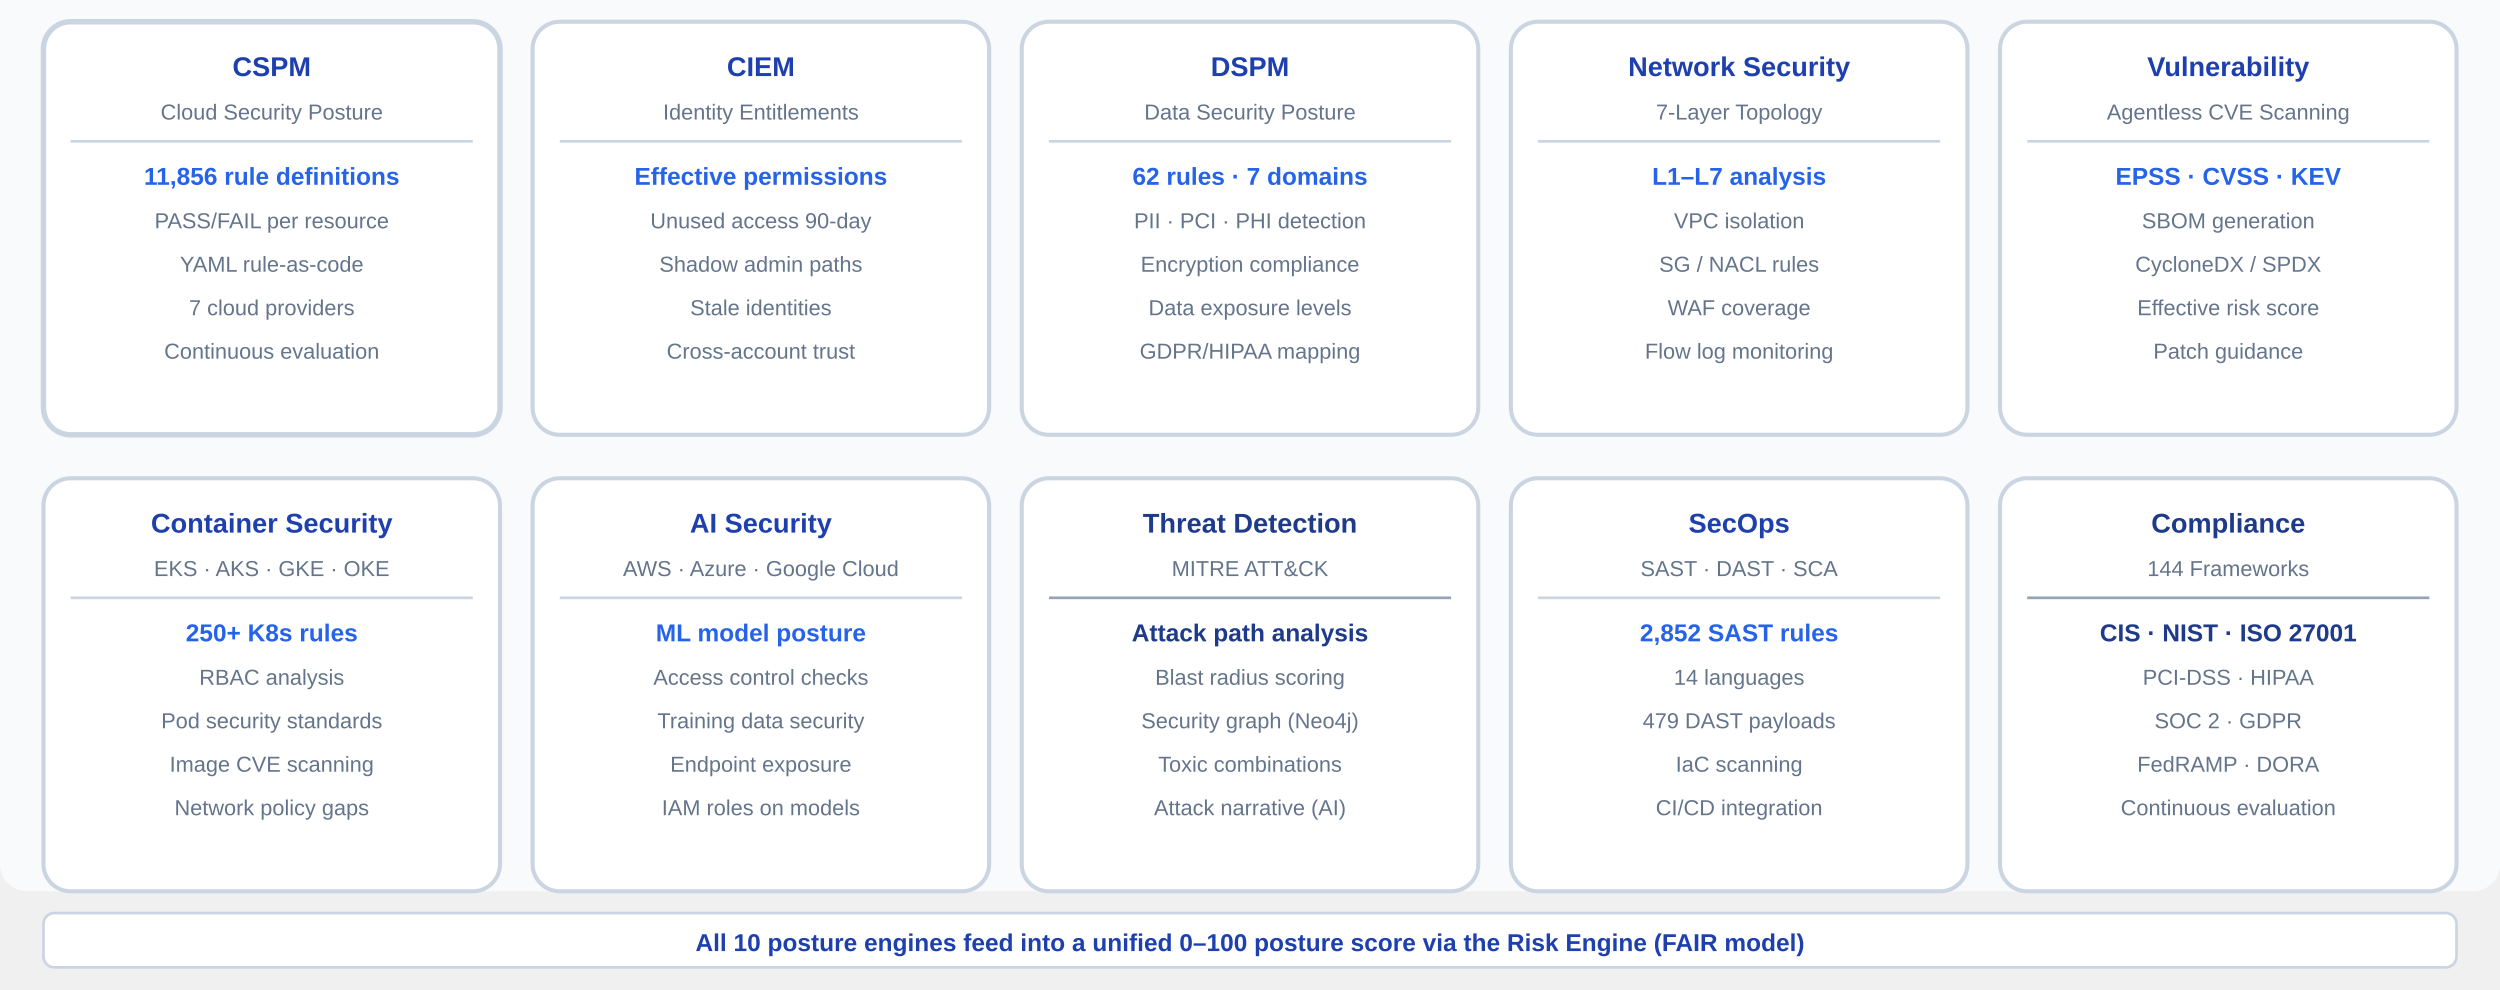
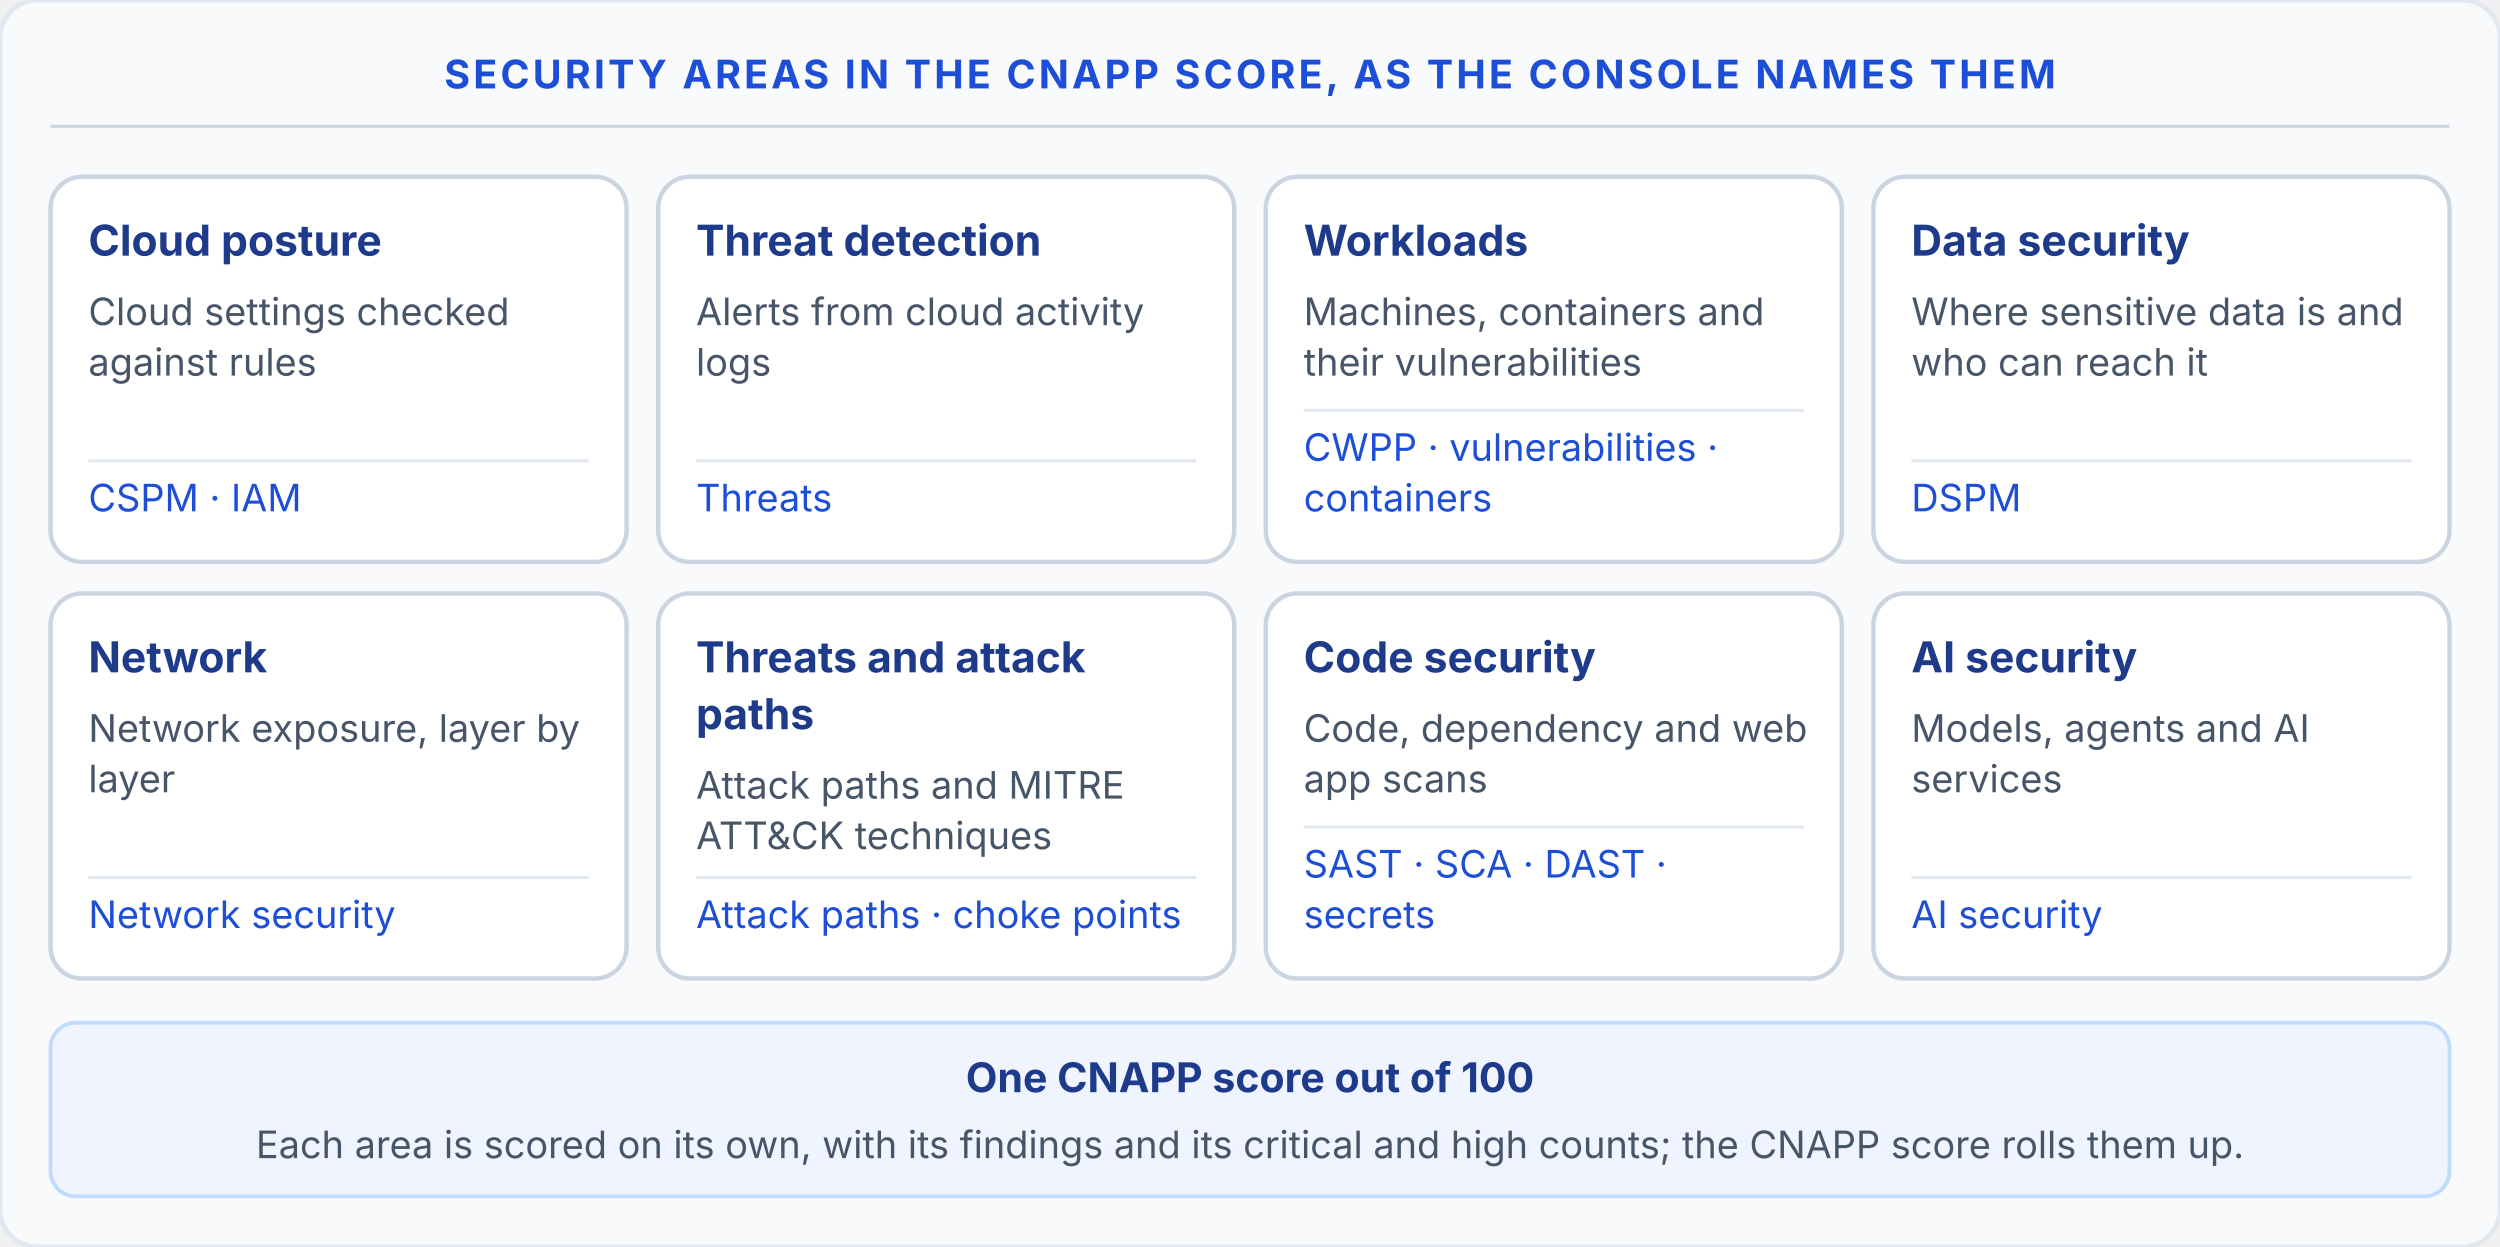
- <svg xmlns="http://www.w3.org/2000/svg" viewBox="0 36 920 364" width="920" height="364" font-family="Arial, sans-serif">
-   <rect width="920" height="364" fill="#F8FAFC" rx="10" />
-   <text x="460" y="26" text-anchor="middle" font-size="9" font-weight="700" fill="#1E40AF" letter-spacing="1.2">10 SECURITY PILLARS — INDEPENDENT ENGINES · UNIFIED POSTURE SCORE</text>
-   <line x1="16" y1="34" x2="904" y2="34" stroke="#CBD5E1" stroke-width="1" />
-   <rect x="16" y="44" width="168" height="152" fill="#FFFFFF" stroke="#CBD5E1" stroke-width="2" rx="10" />
-   <text x="100" y="64" text-anchor="middle" font-size="10" font-weight="700" fill="#1E40AF">CSPM</text>
-   <text x="100" y="80" text-anchor="middle" font-size="8" fill="#64748B">Cloud Security Posture</text>
-   <line x1="26" y1="88" x2="174" y2="88" stroke="#CBD5E1" stroke-width="1" />
-   <text x="100" y="104" text-anchor="middle" font-size="9" font-weight="700" fill="#2563EB">11,856 rule definitions</text>
-   <text x="100" y="120" text-anchor="middle" font-size="8" fill="#64748B">PASS/FAIL per resource</text>
-   <text x="100" y="136" text-anchor="middle" font-size="8" fill="#64748B">YAML rule-as-code</text>
-   <text x="100" y="152" text-anchor="middle" font-size="8" fill="#64748B">7 cloud providers</text>
-   <text x="100" y="168" text-anchor="middle" font-size="8" fill="#64748B">Continuous evaluation</text>
-   <rect x="196" y="44" width="168" height="152" fill="#FFFFFF" stroke="#CBD5E1" stroke-width="1.5" rx="10" />
-   <text x="280" y="64" text-anchor="middle" font-size="10" font-weight="700" fill="#1E40AF">CIEM</text>
-   <text x="280" y="80" text-anchor="middle" font-size="8" fill="#64748B">Identity Entitlements</text>
-   <line x1="206" y1="88" x2="354" y2="88" stroke="#CBD5E1" stroke-width="1" />
-   <text x="280" y="104" text-anchor="middle" font-size="9" font-weight="700" fill="#2563EB">Effective permissions</text>
-   <text x="280" y="120" text-anchor="middle" font-size="8" fill="#64748B">Unused access 90-day</text>
-   <text x="280" y="136" text-anchor="middle" font-size="8" fill="#64748B">Shadow admin paths</text>
-   <text x="280" y="152" text-anchor="middle" font-size="8" fill="#64748B">Stale identities</text>
-   <text x="280" y="168" text-anchor="middle" font-size="8" fill="#64748B">Cross-account trust</text>
-   <rect x="376" y="44" width="168" height="152" fill="#FFFFFF" stroke="#CBD5E1" stroke-width="1.5" rx="10" />
-   <text x="460" y="64" text-anchor="middle" font-size="10" font-weight="700" fill="#1E40AF">DSPM</text>
-   <text x="460" y="80" text-anchor="middle" font-size="8" fill="#64748B">Data Security Posture</text>
-   <line x1="386" y1="88" x2="534" y2="88" stroke="#CBD5E1" stroke-width="1" />
-   <text x="460" y="104" text-anchor="middle" font-size="9" font-weight="700" fill="#2563EB">62 rules · 7 domains</text>
-   <text x="460" y="120" text-anchor="middle" font-size="8" fill="#64748B">PII · PCI · PHI detection</text>
-   <text x="460" y="136" text-anchor="middle" font-size="8" fill="#64748B">Encryption compliance</text>
-   <text x="460" y="152" text-anchor="middle" font-size="8" fill="#64748B">Data exposure levels</text>
-   <text x="460" y="168" text-anchor="middle" font-size="8" fill="#64748B">GDPR/HIPAA mapping</text>
-   <rect x="556" y="44" width="168" height="152" fill="#FFFFFF" stroke="#CBD5E1" stroke-width="1.5" rx="10" />
-   <text x="640" y="64" text-anchor="middle" font-size="10" font-weight="700" fill="#1E40AF">Network Security</text>
-   <text x="640" y="80" text-anchor="middle" font-size="8" fill="#64748B">7-Layer Topology</text>
-   <line x1="566" y1="88" x2="714" y2="88" stroke="#CBD5E1" stroke-width="1" />
-   <text x="640" y="104" text-anchor="middle" font-size="9" font-weight="700" fill="#2563EB">L1–L7 analysis</text>
-   <text x="640" y="120" text-anchor="middle" font-size="8" fill="#64748B">VPC isolation</text>
-   <text x="640" y="136" text-anchor="middle" font-size="8" fill="#64748B">SG / NACL rules</text>
-   <text x="640" y="152" text-anchor="middle" font-size="8" fill="#64748B">WAF coverage</text>
-   <text x="640" y="168" text-anchor="middle" font-size="8" fill="#64748B">Flow log monitoring</text>
-   <rect x="736" y="44" width="168" height="152" fill="#FFFFFF" stroke="#CBD5E1" stroke-width="1.5" rx="10" />
-   <text x="820" y="64" text-anchor="middle" font-size="10" font-weight="700" fill="#1E40AF">Vulnerability</text>
-   <text x="820" y="80" text-anchor="middle" font-size="8" fill="#64748B">Agentless CVE Scanning</text>
-   <line x1="746" y1="88" x2="894" y2="88" stroke="#CBD5E1" stroke-width="1" />
-   <text x="820" y="104" text-anchor="middle" font-size="9" font-weight="700" fill="#2563EB">EPSS · CVSS · KEV</text>
-   <text x="820" y="120" text-anchor="middle" font-size="8" fill="#64748B">SBOM generation</text>
-   <text x="820" y="136" text-anchor="middle" font-size="8" fill="#64748B">CycloneDX / SPDX</text>
-   <text x="820" y="152" text-anchor="middle" font-size="8" fill="#64748B">Effective risk score</text>
-   <text x="820" y="168" text-anchor="middle" font-size="8" fill="#64748B">Patch guidance</text>
-   <rect x="16" y="212" width="168" height="152" fill="#FFFFFF" stroke="#CBD5E1" stroke-width="1.5" rx="10" />
-   <text x="100" y="232" text-anchor="middle" font-size="10" font-weight="700" fill="#1E40AF">Container Security</text>
-   <text x="100" y="248" text-anchor="middle" font-size="8" fill="#64748B">EKS · AKS · GKE · OKE</text>
-   <line x1="26" y1="256" x2="174" y2="256" stroke="#CBD5E1" stroke-width="1" />
-   <text x="100" y="272" text-anchor="middle" font-size="9" font-weight="700" fill="#2563EB">250+ K8s rules</text>
-   <text x="100" y="288" text-anchor="middle" font-size="8" fill="#64748B">RBAC analysis</text>
-   <text x="100" y="304" text-anchor="middle" font-size="8" fill="#64748B">Pod security standards</text>
-   <text x="100" y="320" text-anchor="middle" font-size="8" fill="#64748B">Image CVE scanning</text>
-   <text x="100" y="336" text-anchor="middle" font-size="8" fill="#64748B">Network policy gaps</text>
-   <rect x="196" y="212" width="168" height="152" fill="#FFFFFF" stroke="#CBD5E1" stroke-width="1.5" rx="10" />
-   <text x="280" y="232" text-anchor="middle" font-size="10" font-weight="700" fill="#1E40AF">AI Security</text>
-   <text x="280" y="248" text-anchor="middle" font-size="8" fill="#64748B">AWS · Azure · Google Cloud</text>
-   <line x1="206" y1="256" x2="354" y2="256" stroke="#CBD5E1" stroke-width="1" />
-   <text x="280" y="272" text-anchor="middle" font-size="9" font-weight="700" fill="#2563EB">ML model posture</text>
-   <text x="280" y="288" text-anchor="middle" font-size="8" fill="#64748B">Access control checks</text>
-   <text x="280" y="304" text-anchor="middle" font-size="8" fill="#64748B">Training data security</text>
-   <text x="280" y="320" text-anchor="middle" font-size="8" fill="#64748B">Endpoint exposure</text>
-   <text x="280" y="336" text-anchor="middle" font-size="8" fill="#64748B">IAM roles on models</text>
-   <rect x="376" y="212" width="168" height="152" fill="#FFFFFF" stroke="#CBD5E1" stroke-width="1.5" rx="10" />
-   <text x="460" y="232" text-anchor="middle" font-size="10" font-weight="700" fill="#1E3A8A">Threat Detection</text>
-   <text x="460" y="248" text-anchor="middle" font-size="8" fill="#64748B">MITRE ATT&amp;CK</text>
-   <line x1="386" y1="256" x2="534" y2="256" stroke="#94A3B8" stroke-width="1" />
-   <text x="460" y="272" text-anchor="middle" font-size="9" font-weight="700" fill="#1E3A8A">Attack path analysis</text>
-   <text x="460" y="288" text-anchor="middle" font-size="8" fill="#64748B">Blast radius scoring</text>
-   <text x="460" y="304" text-anchor="middle" font-size="8" fill="#64748B">Security graph (Neo4j)</text>
-   <text x="460" y="320" text-anchor="middle" font-size="8" fill="#64748B">Toxic combinations</text>
-   <text x="460" y="336" text-anchor="middle" font-size="8" fill="#64748B">Attack narrative (AI)</text>
-   <rect x="556" y="212" width="168" height="152" fill="#FFFFFF" stroke="#CBD5E1" stroke-width="1.5" rx="10" />
-   <text x="640" y="232" text-anchor="middle" font-size="10" font-weight="700" fill="#1E40AF">SecOps</text>
-   <text x="640" y="248" text-anchor="middle" font-size="8" fill="#64748B">SAST · DAST · SCA</text>
-   <line x1="566" y1="256" x2="714" y2="256" stroke="#CBD5E1" stroke-width="1" />
-   <text x="640" y="272" text-anchor="middle" font-size="9" font-weight="700" fill="#2563EB">2,852 SAST rules</text>
-   <text x="640" y="288" text-anchor="middle" font-size="8" fill="#64748B">14 languages</text>
-   <text x="640" y="304" text-anchor="middle" font-size="8" fill="#64748B">479 DAST payloads</text>
-   <text x="640" y="320" text-anchor="middle" font-size="8" fill="#64748B">IaC scanning</text>
-   <text x="640" y="336" text-anchor="middle" font-size="8" fill="#64748B">CI/CD integration</text>
-   <rect x="736" y="212" width="168" height="152" fill="#FFFFFF" stroke="#CBD5E1" stroke-width="1.5" rx="10" />
-   <text x="820" y="232" text-anchor="middle" font-size="10" font-weight="700" fill="#1E3A8A">Compliance</text>
-   <text x="820" y="248" text-anchor="middle" font-size="8" fill="#64748B">144 Frameworks</text>
-   <line x1="746" y1="256" x2="894" y2="256" stroke="#94A3B8" stroke-width="1" />
-   <text x="820" y="272" text-anchor="middle" font-size="9" font-weight="700" fill="#1E3A8A">CIS · NIST · ISO 27001</text>
-   <text x="820" y="288" text-anchor="middle" font-size="8" fill="#64748B">PCI-DSS · HIPAA</text>
-   <text x="820" y="304" text-anchor="middle" font-size="8" fill="#64748B">SOC 2 · GDPR</text>
-   <text x="820" y="320" text-anchor="middle" font-size="8" fill="#64748B">FedRAMP · DORA</text>
-   <text x="820" y="336" text-anchor="middle" font-size="8" fill="#64748B">Continuous evaluation</text>
-   <rect x="16" y="372" width="888" height="20" fill="#FFFFFF" stroke="#CBD5E1" stroke-width="1" rx="4" />
-   <text x="460" y="386" text-anchor="middle" font-size="9" font-weight="700" fill="#1E40AF">All 10 posture engines feed into a unified 0–100 posture score via the Risk Engine (FAIR model)</text>
+ <svg xmlns="http://www.w3.org/2000/svg" viewBox="0 0 792 395" width="792" height="395" font-family="Inter, 'IBM Plex Sans', ui-sans-serif, system-ui, -apple-system, 'Segoe UI', Helvetica, Arial, sans-serif" role="img" aria-labelledby="t d">
+   <defs>
+     <marker id="ah" viewBox="0 0 10 10" refX="8" refY="5" markerWidth="7" markerHeight="7" orient="auto-start-reverse">
+       <path d="M0,0 L10,5 L0,10 z" fill="#94A3B8" />
+     </marker>
+   </defs>
+   <rect width="792" height="395" rx="12" fill="#F8FAFC" stroke="#E2E8F0" stroke-width="1.5" />
+   <text x="396.0" y="28.0" font-size="12.5" fill="#1D4ED8" text-anchor="middle" font-weight="700" letter-spacing="1">SECURITY AREAS IN THE CNAPP SCORE, AS THE CONSOLE NAMES THEM</text>
+   <line x1="16.0" y1="40.0" x2="776.0" y2="40.0" stroke="#CBD5E1" stroke-width="1" />
+   <rect x="16.0" y="56.0" width="182.5" height="122.0" rx="10" fill="#FFFFFF" stroke="#CBD5E1" stroke-width="1.4" />
+   <text x="28.0" y="81.0" font-size="13.5" fill="#1E3A8A" font-weight="700">Cloud posture</text>
+   <text x="28.0" y="103.0" font-size="12" fill="#475569">Cloud settings checked</text>
+   <text x="28.0" y="119.0" font-size="12" fill="#475569">against rules</text>
+   <line x1="28.0" y1="146.0" x2="186.5" y2="146.0" stroke="#E2E8F0" stroke-width="1" />
+   <text x="28.0" y="162.0" font-size="12" fill="#1D4ED8">CSPM · IAM</text>
+   <rect x="208.5" y="56.0" width="182.5" height="122.0" rx="10" fill="#FFFFFF" stroke="#CBD5E1" stroke-width="1.4" />
+   <text x="220.5" y="81.0" font-size="13.5" fill="#1E3A8A" font-weight="700">Threat detection</text>
+   <text x="220.5" y="103.0" font-size="12" fill="#475569">Alerts from cloud activity</text>
+   <text x="220.5" y="119.0" font-size="12" fill="#475569">logs</text>
+   <line x1="220.5" y1="146.0" x2="379.0" y2="146.0" stroke="#E2E8F0" stroke-width="1" />
+   <text x="220.5" y="162.0" font-size="12" fill="#1D4ED8">Threats</text>
+   <rect x="401.0" y="56.0" width="182.5" height="122.0" rx="10" fill="#FFFFFF" stroke="#CBD5E1" stroke-width="1.4" />
+   <text x="413.0" y="81.0" font-size="13.5" fill="#1E3A8A" font-weight="700">Workloads</text>
+   <text x="413.0" y="103.0" font-size="12" fill="#475569">Machines, containers and</text>
+   <text x="413.0" y="119.0" font-size="12" fill="#475569">their vulnerabilities</text>
+   <line x1="413.0" y1="130.0" x2="571.5" y2="130.0" stroke="#E2E8F0" stroke-width="1" />
+   <text x="413.0" y="146.0" font-size="12" fill="#1D4ED8">CWPP · vulnerabilities ·</text>
+   <text x="413.0" y="162.0" font-size="12" fill="#1D4ED8">containers</text>
+   <rect x="593.5" y="56.0" width="182.5" height="122.0" rx="10" fill="#FFFFFF" stroke="#CBD5E1" stroke-width="1.4" />
+   <text x="605.5" y="81.0" font-size="13.5" fill="#1E3A8A" font-weight="700">Data security</text>
+   <text x="605.5" y="103.0" font-size="12" fill="#475569">Where sensitive data is and</text>
+   <text x="605.5" y="119.0" font-size="12" fill="#475569">who can reach it</text>
+   <line x1="605.5" y1="146.0" x2="764.0" y2="146.0" stroke="#E2E8F0" stroke-width="1" />
+   <text x="605.5" y="162.0" font-size="12" fill="#1D4ED8">DSPM</text>
+   <rect x="16.0" y="188.0" width="182.5" height="122.0" rx="10" fill="#FFFFFF" stroke="#CBD5E1" stroke-width="1.4" />
+   <text x="28.0" y="213.0" font-size="13.5" fill="#1E3A8A" font-weight="700">Network</text>
+   <text x="28.0" y="235.0" font-size="12" fill="#475569">Network exposure, layer by</text>
+   <text x="28.0" y="251.0" font-size="12" fill="#475569">layer</text>
+   <line x1="28.0" y1="278.0" x2="186.5" y2="278.0" stroke="#E2E8F0" stroke-width="1" />
+   <text x="28.0" y="294.0" font-size="12" fill="#1D4ED8">Network security</text>
+   <rect x="208.5" y="188.0" width="182.5" height="122.0" rx="10" fill="#FFFFFF" stroke="#CBD5E1" stroke-width="1.4" />
+   <text x="220.5" y="213.0" font-size="13.5" fill="#1E3A8A" font-weight="700">Threats and attack</text>
+   <text x="220.5" y="231.0" font-size="13.5" fill="#1E3A8A" font-weight="700">paths</text>
+   <text x="220.5" y="253.0" font-size="12" fill="#475569">Attack paths and MITRE</text>
+   <text x="220.5" y="269.0" font-size="12" fill="#475569">ATT&amp;CK techniques</text>
+   <line x1="220.5" y1="278.0" x2="379.0" y2="278.0" stroke="#E2E8F0" stroke-width="1" />
+   <text x="220.5" y="294.0" font-size="12" fill="#1D4ED8">Attack paths · choke points</text>
+   <rect x="401.0" y="188.0" width="182.5" height="122.0" rx="10" fill="#FFFFFF" stroke="#CBD5E1" stroke-width="1.4" />
+   <text x="413.0" y="213.0" font-size="13.5" fill="#1E3A8A" font-weight="700">Code security</text>
+   <text x="413.0" y="235.0" font-size="12" fill="#475569">Code, dependency and web</text>
+   <text x="413.0" y="251.0" font-size="12" fill="#475569">app scans</text>
+   <line x1="413.0" y1="262.0" x2="571.5" y2="262.0" stroke="#E2E8F0" stroke-width="1" />
+   <text x="413.0" y="278.0" font-size="12" fill="#1D4ED8">SAST · SCA · DAST ·</text>
+   <text x="413.0" y="294.0" font-size="12" fill="#1D4ED8">secrets</text>
+   <rect x="593.5" y="188.0" width="182.5" height="122.0" rx="10" fill="#FFFFFF" stroke="#CBD5E1" stroke-width="1.4" />
+   <text x="605.5" y="213.0" font-size="13.5" fill="#1E3A8A" font-weight="700">AI security</text>
+   <text x="605.5" y="235.0" font-size="12" fill="#475569">Models, agents and AI</text>
+   <text x="605.5" y="251.0" font-size="12" fill="#475569">services</text>
+   <line x1="605.5" y1="278.0" x2="764.0" y2="278.0" stroke="#E2E8F0" stroke-width="1" />
+   <text x="605.5" y="294.0" font-size="12" fill="#1D4ED8">AI security</text>
+   <rect x="16.0" y="324.0" width="760.0" height="55.0" rx="8" fill="#EFF4FF" stroke="#BFDBFE" stroke-width="1.2" />
+   <text x="396.0" y="346.0" font-size="13" fill="#1E3A8A" text-anchor="middle" font-weight="700">One CNAPP score out of 100</text>
+   <text x="396.0" y="366.9" font-size="12" fill="#475569" text-anchor="middle">Each area is scored on its own, with its findings and its critical and high counts; the CNAPP score rolls them up.</text>
</svg>
